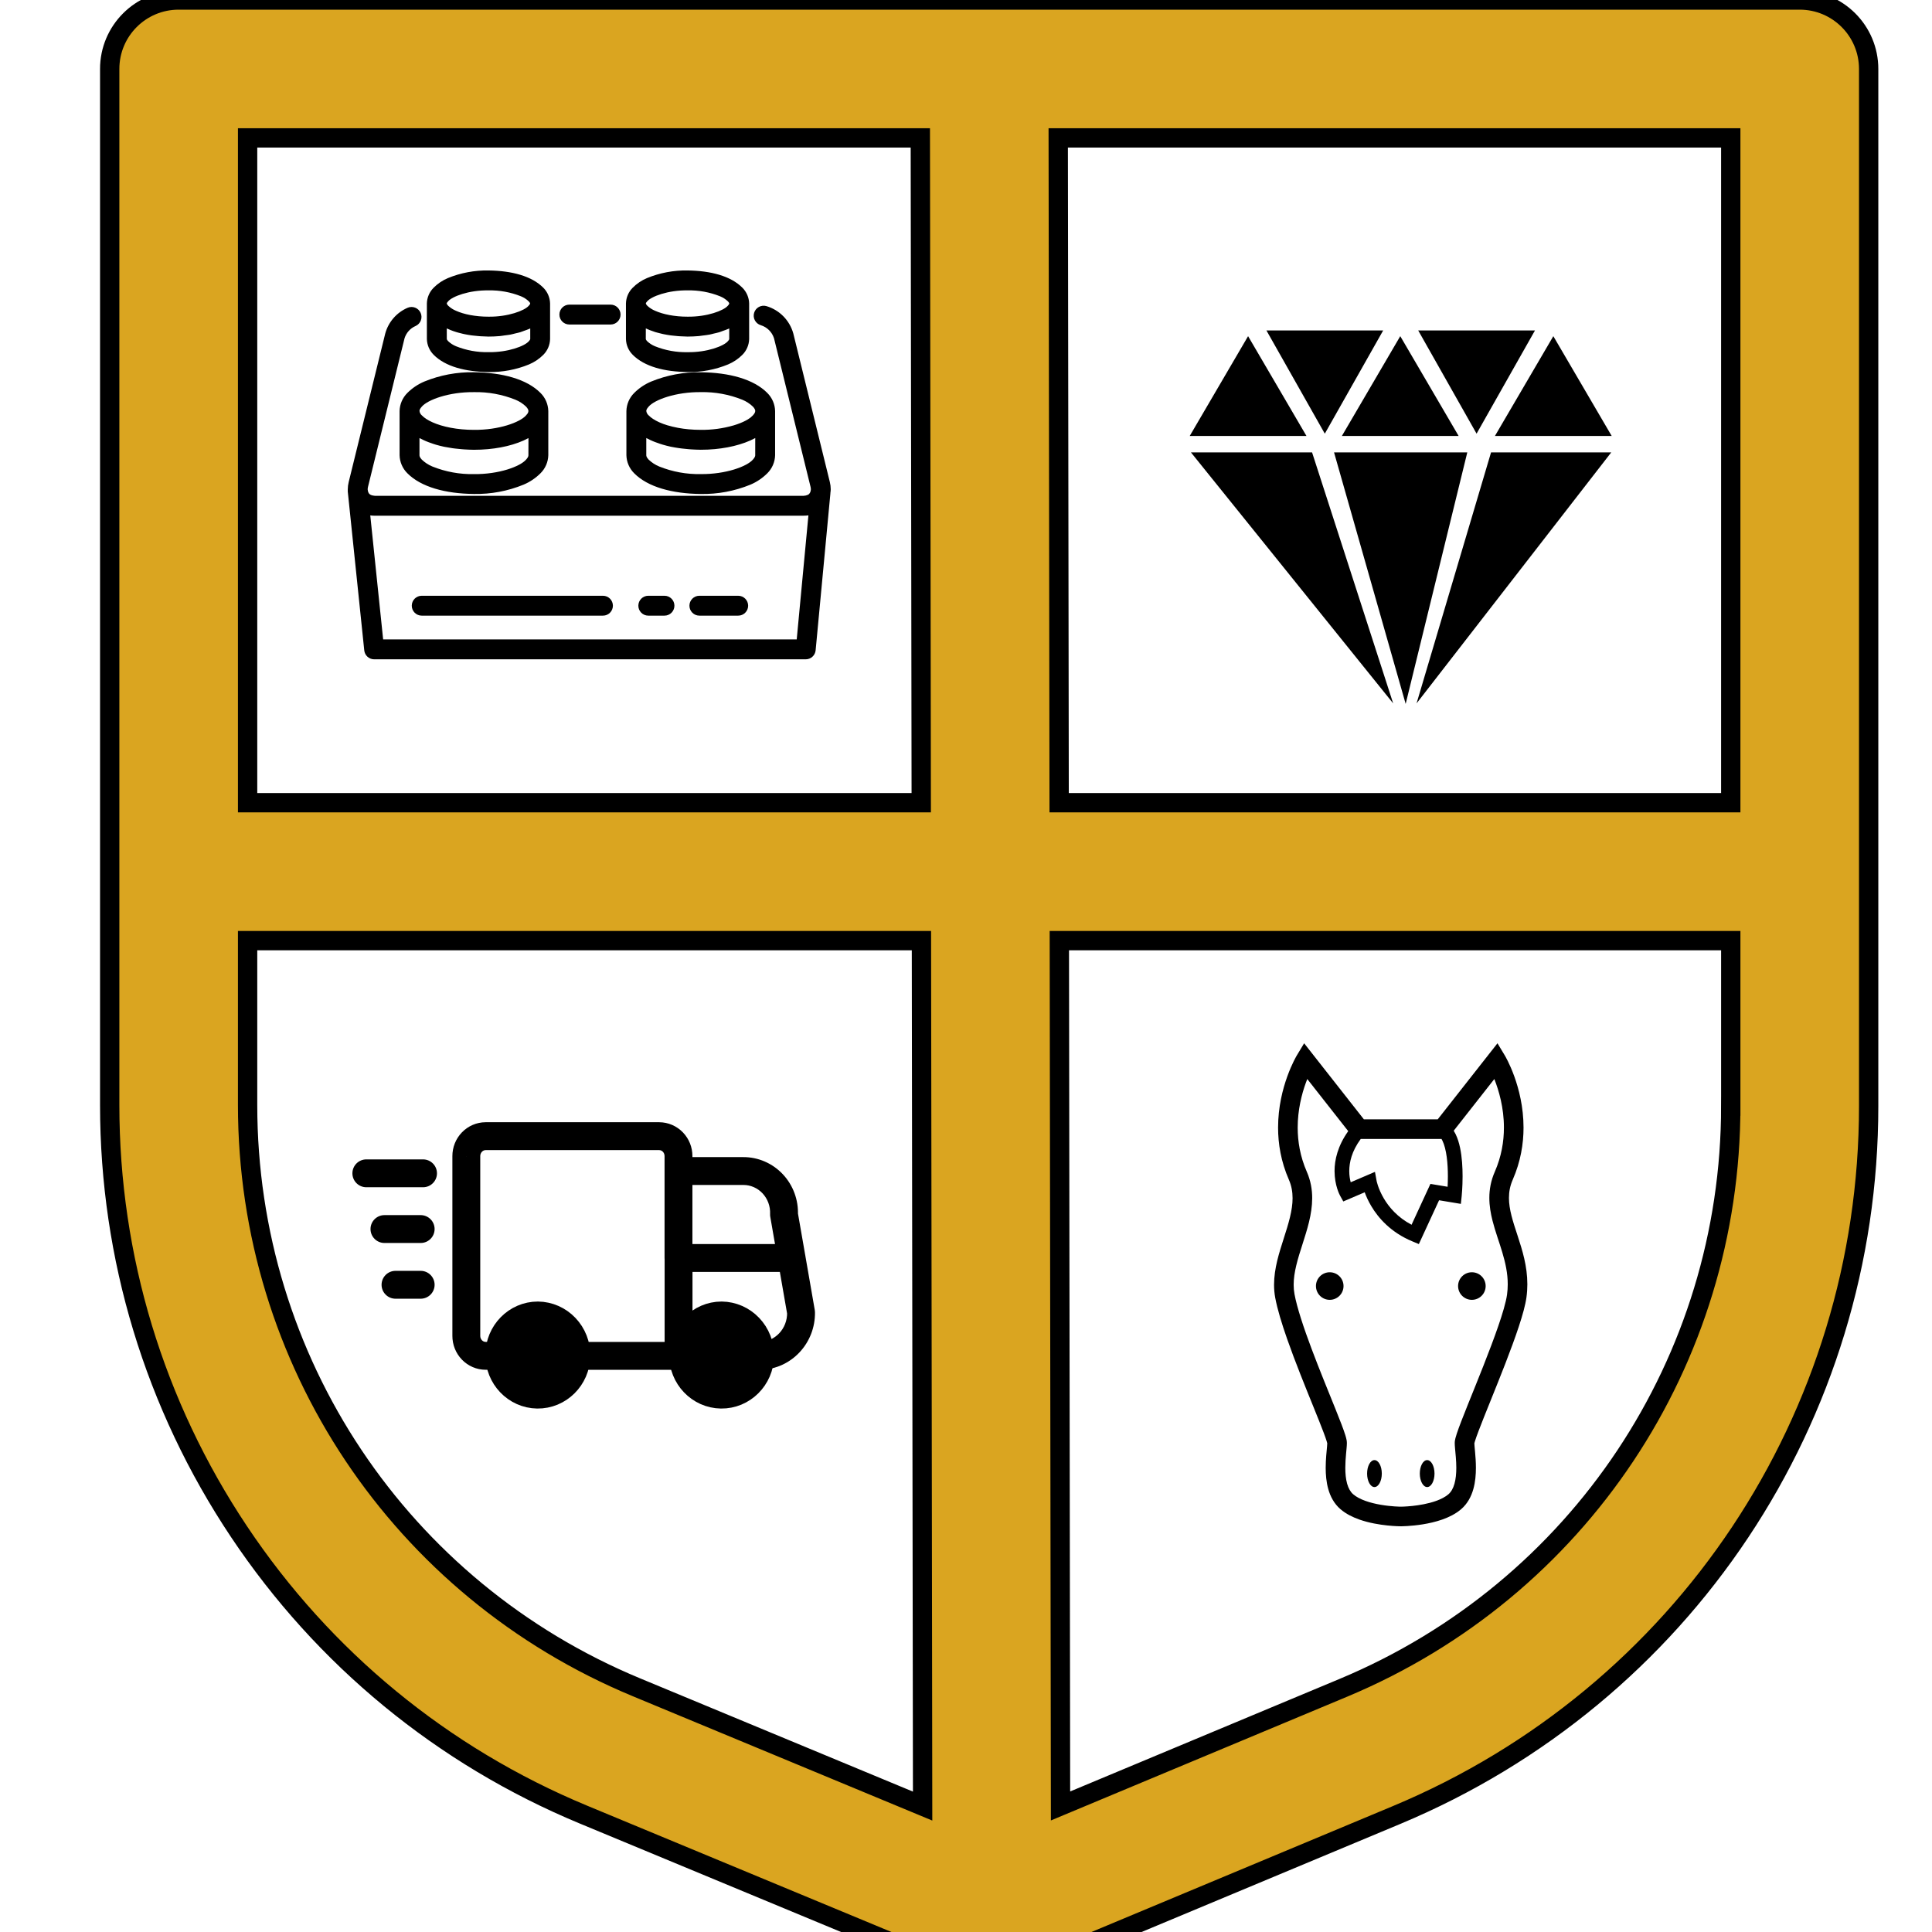
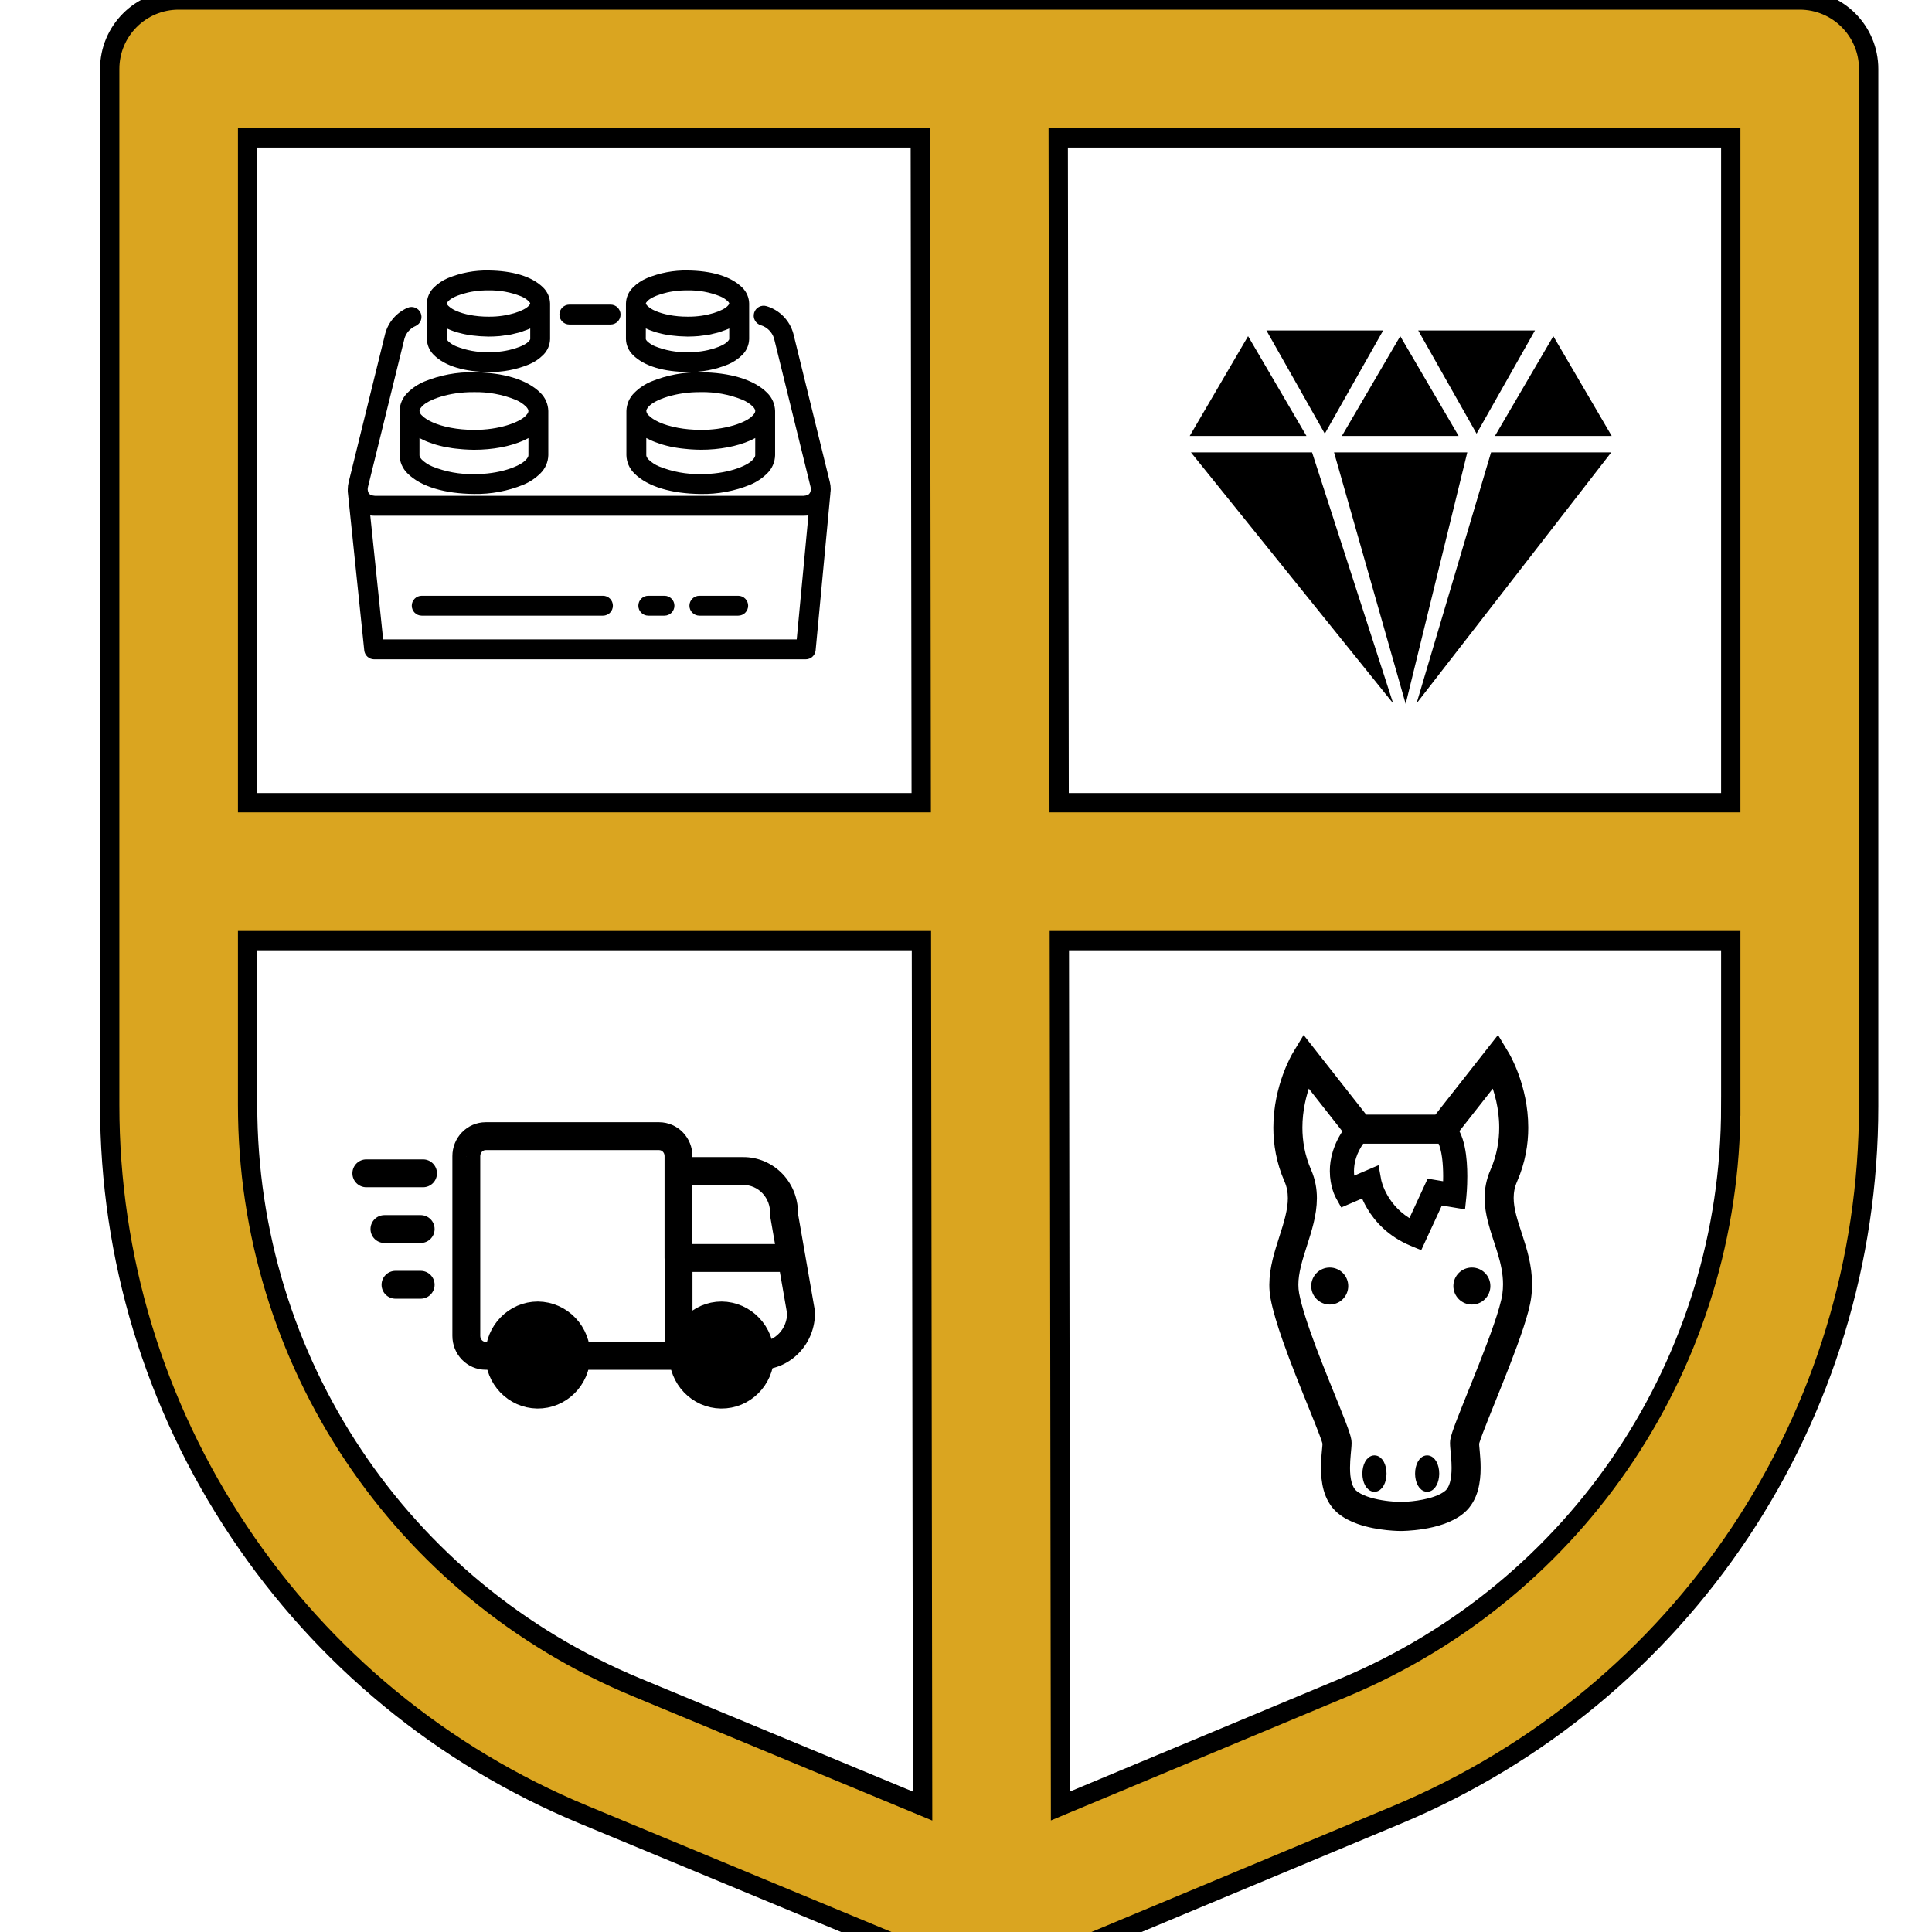
<svg xmlns="http://www.w3.org/2000/svg" width="500" height="500">
  <g>
    <g>
      <path d="M465.764,0H46.236c-9.855,0-17.845,7.99-17.845,17.845v268.146c0,39.426,11.572,77.598,33.462,110.389    c21.892,32.79,52.71,58.113,89.123,73.228l98.836,41.028c2.19,0.909,4.517,1.363,6.841,1.363c2.339,0,4.678-0.46,6.877-1.379    l97.897-40.893c74.221-31.003,122.18-103.011,122.18-183.448V17.845C483.609,7.99,475.619,0,465.764,0z M64.08,35.689h174.1    l0.236,172.055H64.08V35.689z M164.66,436.646c-61.1-25.364-100.58-84.5-100.58-150.655v-42.558h174.386l0.307,223.98    L164.66,436.646z M273.869,35.689h174.05v172.055H274.106L273.869,35.689z M447.919,286.28    c0,65.997-39.349,125.079-100.246,150.517l-73.21,30.582l-0.307-223.946h173.764V286.28z" stroke="black" stroke-width="5" fill="#DAA520" />
    </g>
  </g>
  <g transform="translate(90,70) scale(1.286591)">
    <path id="Path_28" data-name="Path 28" d="M736.185,530.844h8.3a2,2,0,0,0,0-4h-8.3a2,2,0,0,0,0,4Zm52.4,31.693-7.346-29.879a7.961,7.961,0,0,0-5.392-5.508,2,2,0,0,0-1.155,3.831,4.027,4.027,0,0,1,2.662,2.634l7.348,29.876a2.168,2.168,0,0,1,.066.515,2.242,2.242,0,0,1-.1.51,1.063,1.063,0,0,1-.317.466.446.446,0,0,1-.056.041.744.744,0,0,1-.1.065,2.376,2.376,0,0,1-.9.216h-.012v0h-86.17c-.074-.005-.136-.016-.2-.024a2.687,2.687,0,0,1-.5-.1c-.016-.005-.025-.012-.041-.017a1.38,1.38,0,0,1-.2-.086.867.867,0,0,1-.115-.08.817.817,0,0,1-.067-.049.93.93,0,0,1-.121-.138l-.018-.021a1.172,1.172,0,0,1-.091-.173l-.012-.024a1.374,1.374,0,0,1-.053-.164c-.01-.035-.019-.069-.027-.106-.006-.02-.01-.043-.014-.063-.013-.081-.025-.165-.035-.256a2.23,2.23,0,0,1,.068-.513l7.348-29.878a3.972,3.972,0,0,1,2.221-2.468,2,2,0,0,0-1.627-3.655,7.905,7.905,0,0,0-4.477,5.168L691.8,562.535a6.152,6.152,0,0,0-.184,1.469c0,.009,0,.018,0,.027a1.949,1.949,0,0,0,0,.418l3.316,31.948a2,2,0,0,0,1.989,1.792h86.814a2,2,0,0,0,1.992-1.812l2.967-31.54c0-.037,0-.072,0-.108a5.308,5.308,0,0,0,.068-.723A6.144,6.144,0,0,0,788.586,562.537Zm-6.664,31.653H698.73l-2.589-24.948a5.473,5.473,0,0,0,.97.063h86.2c.027,0,.052-.007.078-.007a5.52,5.52,0,0,0,.886-.061Zm-62-53.788a20.445,20.445,0,0,0,8.164-1.535,8.934,8.934,0,0,0,2.863-1.927,4.643,4.643,0,0,0,1.363-3.182v-2.5l0-4.6c0-.013,0-.025,0-.039a4.635,4.635,0,0,0-1.363-3.182c-2.347-2.356-6.351-3.409-11.027-3.465a20.486,20.486,0,0,0-8.166,1.537,8.916,8.916,0,0,0-2.861,1.928,4.629,4.629,0,0,0-1.366,3.182c0,.014,0,.026,0,.039l0,4.859v2.238a4.652,4.652,0,0,0,1.364,3.182C711.238,539.295,715.242,540.348,719.92,540.4Zm-8.393-13.78c0-.016-.011-.126.272-.432.806-.983,4.189-2.27,8.121-2.213a16.63,16.63,0,0,1,6.531,1.185,5.009,5.009,0,0,1,1.59,1.028c.283.306.268.416.271.432v0h-.005c0,.014.005.136-.284.446-.83.982-4.193,2.252-8.1,2.2-.326,0-.651-.007-.969-.021-.062,0-.123-.01-.183-.013-.256-.013-.51-.029-.756-.051-.061-.006-.118-.015-.176-.021-.246-.024-.49-.051-.727-.084-.076-.011-.148-.024-.224-.036-.213-.033-.426-.065-.631-.1-.1-.019-.186-.041-.281-.061-.176-.036-.354-.071-.524-.112-.146-.036-.285-.076-.426-.116-.1-.028-.214-.054-.316-.085-.213-.063-.412-.13-.6-.2-.024-.009-.051-.016-.075-.024-.215-.079-.42-.162-.611-.248a5.15,5.15,0,0,1-1.6-1.023c-.291-.31-.283-.432-.285-.446h0Zm0,5.007c.141.067.291.126.436.188.111.049.221.1.334.146.367.147.746.281,1.14.4.112.035.231.065.346.1.319.091.645.173.979.248.132.029.261.06.4.086.438.089.883.167,1.344.229.08.011.162.019.244.029q.609.077,1.242.125l.406.029c.5.031,1.008.055,1.526.061.777,0,1.535-.037,2.269-.1.342-.031.661-.092.991-.137.38-.05.775-.089,1.14-.158s.674-.162,1.008-.244.656-.142.961-.233c.281-.085.529-.2.8-.292.322-.117.66-.22.961-.353l.031-.015.006,0,.019-.009.207-.1v2.131c0,.014.012.125-.269.433-.809.981-4.189,2.27-8.121,2.212a16.61,16.61,0,0,1-6.531-1.186,5.069,5.069,0,0,1-1.59-1.026c-.283-.31-.268-.419-.272-.433Zm48.434,8.773a20.452,20.452,0,0,0,8.164-1.535,8.934,8.934,0,0,0,2.863-1.927,4.648,4.648,0,0,0,1.364-3.182v-2.5l0-4.6h0c0-.013,0-.025,0-.039a4.631,4.631,0,0,0-1.364-3.182c-2.345-2.356-6.349-3.409-11.027-3.465a20.48,20.48,0,0,0-8.164,1.537,8.906,8.906,0,0,0-2.861,1.928,4.62,4.62,0,0,0-1.366,3.182c0,.014,0,.026,0,.039l0,4.859v2.238a4.635,4.635,0,0,0,1.364,3.182C751.277,539.295,755.283,540.348,759.961,540.4Zm-8.393-13.78c0-.016-.013-.126.27-.432.808-.983,4.189-2.27,8.121-2.213a16.623,16.623,0,0,1,6.531,1.185,5,5,0,0,1,1.592,1.028c.283.306.268.416.27.432v0h-.006c0,.014.006.136-.284.446-.826.978-4.168,2.243-8.058,2.2h-.043c-.092,0-.18-.005-.27-.006-.234,0-.468-.005-.7-.015-.137-.007-.269-.018-.4-.027-.18-.012-.36-.021-.535-.037-.119-.011-.231-.028-.348-.04-.186-.021-.373-.039-.553-.065-.107-.014-.207-.034-.31-.05-.184-.029-.371-.056-.547-.089-.106-.02-.2-.044-.3-.066-.168-.035-.34-.068-.5-.107-.138-.034-.267-.072-.4-.108-.113-.031-.233-.06-.342-.093-.2-.059-.387-.124-.57-.189-.035-.012-.074-.023-.11-.036-.214-.079-.42-.161-.611-.247a5.175,5.175,0,0,1-1.6-1.023c-.287-.31-.281-.432-.281-.446h-.006Zm0,5.006c.135.064.28.121.418.182.119.052.237.107.36.156.363.145.736.278,1.125.4.121.037.244.069.367.1q.468.132.957.242c.135.03.269.062.408.089.436.088.879.166,1.336.228.084.011.172.019.256.03q.6.075,1.228.124l.414.029c.5.031,1,.054,1.516.061h.008c.777,0,1.535-.038,2.269-.1.256-.023.495-.071.745-.1.468-.058.941-.109,1.388-.193.307-.057.586-.143.881-.213.365-.087.742-.161,1.086-.265.266-.08.5-.186.754-.277.338-.12.689-.228,1-.367l.033-.015,0,0,.014-.006.215-.1v2.131c0,.014.011.123-.272.433-.807.981-4.189,2.27-8.119,2.212a16.613,16.613,0,0,1-6.533-1.186,5.094,5.094,0,0,1-1.59-1.026c-.281-.31-.266-.419-.27-.433Zm-49.531,16.614c0,.018,0,.034,0,.052l0,4v4.84a5.275,5.275,0,0,0,1.564,3.629c2.737,2.765,7.653,4.107,13.393,4.165a25.108,25.108,0,0,0,9.977-1.871,10.7,10.7,0,0,0,3.414-2.294,5.3,5.3,0,0,0,1.566-3.629v-4.149l0-4.694c0-.018,0-.034,0-.052a5.3,5.3,0,0,0-1.566-3.629c-2.737-2.767-7.653-4.108-13.391-4.165a25.12,25.12,0,0,0-9.98,1.87,10.689,10.689,0,0,0-3.414,2.295A5.3,5.3,0,0,0,702.037,548.242Zm25.914,8.9c0,.174-.058.433-.471.88-1.2,1.393-5.49,2.969-10.484,2.914a21.258,21.258,0,0,1-8.348-1.523,6.861,6.861,0,0,1-2.14-1.391c-.41-.447-.467-.706-.469-.88v-3.46c.063.034.135.061.2.1q.531.282,1.108.528c.17.072.347.139.521.207q.477.183.979.345c.179.057.355.116.541.17.472.136.959.261,1.463.371.082.017.166.035.25.051.507.1,1.029.192,1.562.268.186.027.375.049.565.072q.647.08,1.316.132c.185.016.369.031.557.043.621.039,1.252.067,1.9.073h0c.072,0,.143,0,.215-.005.4,0,.8-.009,1.2-.027.2-.009.4-.027.6-.041.26-.017.521-.029.775-.052.219-.02.432-.05.647-.074s.459-.047.683-.078.442-.071.662-.108.418-.063.621-.1c.225-.042.442-.094.661-.142.189-.041.382-.078.568-.122.23-.056.451-.121.676-.183.164-.045.334-.086.494-.135.232-.07.453-.149.678-.226.142-.049.291-.092.431-.144.242-.089.471-.187.7-.283.106-.044.219-.084.323-.13l.011-.005.036-.015c.337-.152.664-.312.978-.482ZM706.51,547.36c1.2-1.391,5.49-2.967,10.486-2.913a21.209,21.209,0,0,1,8.346,1.524,6.806,6.806,0,0,1,2.138,1.389c.413.447.469.708.471.882v.012h0a1.02,1.02,0,0,1-.236.584l-.008.009a3.142,3.142,0,0,1-.246.294c-1.225,1.391-5.5,2.947-10.463,2.892-.416,0-.828-.009-1.232-.026l-.153-.011c-.351-.017-.7-.04-1.041-.071-.074-.007-.142-.018-.215-.025-.316-.032-.628-.065-.933-.108-.07-.01-.135-.022-.2-.033-.3-.045-.6-.091-.891-.146-.066-.012-.127-.028-.193-.041-.283-.056-.567-.115-.836-.18-.076-.019-.147-.04-.221-.06-.252-.063-.5-.129-.74-.2-.088-.026-.166-.057-.254-.084-.211-.067-.426-.135-.623-.208-.121-.045-.231-.093-.346-.14-.15-.06-.306-.119-.447-.181s-.238-.117-.358-.174-.236-.112-.341-.168c-.149-.081-.28-.163-.412-.245-.057-.035-.123-.071-.178-.106a4.888,4.888,0,0,1-.848-.685,1.384,1.384,0,0,1-.49-.887h0l0-.012C706.041,548.068,706.1,547.809,706.51,547.36Zm69.5-2.747c-2.737-2.767-7.654-4.108-13.393-4.165a25.1,25.1,0,0,0-9.976,1.87,10.644,10.644,0,0,0-3.414,2.295,5.3,5.3,0,0,0-1.565,3.629c0,.03,0,.057,0,.086l0,3.346v5.463a5.274,5.274,0,0,0,1.567,3.629c2.734,2.765,7.652,4.107,13.388,4.165a25.114,25.114,0,0,0,9.981-1.871,10.7,10.7,0,0,0,3.412-2.294,5.284,5.284,0,0,0,1.564-3.629v-6.393l0-2.45c0-.018,0-.034,0-.052A5.292,5.292,0,0,0,776.006,544.613Zm-2.436,12.524c0,.174-.058.433-.468.88-1.2,1.393-5.493,2.969-10.489,2.914a21.237,21.237,0,0,1-8.344-1.523,6.79,6.79,0,0,1-2.14-1.391c-.412-.447-.469-.706-.471-.88v-3.46c.037.02.08.036.117.056.383.207.789.4,1.209.578.155.064.313.124.469.185.34.131.688.254,1.047.369.16.051.32.1.484.152.508.147,1.028.283,1.569.4l.078.016c.537.112,1.094.2,1.66.284.178.025.359.046.539.068q.658.081,1.336.135c.184.015.365.03.551.042.621.039,1.252.067,1.9.073q.716,0,1.412-.032c.149-.007.293-.02.44-.029.314-.02.629-.036.937-.064.164-.015.323-.038.485-.055.283-.031.568-.059.845-.1.178-.025.35-.058.528-.086.252-.04.508-.077.756-.123.181-.034.355-.077.533-.114.232-.05.469-.1.7-.151.182-.045.357-.1.535-.145.213-.058.43-.112.637-.174.174-.052.338-.112.506-.168.2-.067.408-.131.6-.2.162-.06.315-.127.471-.19.184-.073.373-.143.551-.221l.019-.01.024-.01q.507-.228.978-.481Zm0-8.883h0a.814.814,0,0,1-.088.341l0,0a1.659,1.659,0,0,1-.144.239c-.008.011-.022.024-.029.035a2.71,2.71,0,0,1-.225.27,4.4,4.4,0,0,1-.992.787l-.041.022c-.129.078-.268.156-.414.234l-.119.058c-.127.065-.256.13-.395.194l-.156.066c-.135.06-.27.119-.414.176l-.176.066c-.146.056-.291.112-.447.166-.051.018-.106.034-.157.052-.167.056-.337.112-.513.166-.035.011-.072.02-.108.03a22.56,22.56,0,0,1-6.535.875c-.416,0-.826-.009-1.232-.026l-.11-.008c-.367-.018-.73-.042-1.086-.074l-.039-.005a21.815,21.815,0,0,1-4.2-.79l-.008,0c-.3-.091-.591-.187-.869-.289-.06-.023-.113-.048-.174-.071-.213-.081-.421-.163-.617-.251-.1-.046-.193-.095-.291-.142-.137-.065-.277-.13-.4-.2-.164-.09-.313-.181-.457-.272-.041-.026-.09-.051-.129-.077a4.846,4.846,0,0,1-.85-.687,1.381,1.381,0,0,1-.492-.887h0l0-.012c0-.174.059-.433.473-.882,1.2-1.391,5.488-2.967,10.482-2.913a21.213,21.213,0,0,1,8.348,1.524,6.824,6.824,0,0,1,2.139,1.389c.412.447.468.708.47.882Zm-30.623,37.151H706.49a2,2,0,1,0,0,4h36.457a2,2,0,0,0,0-4Zm27.2,0h-7.81a2,2,0,1,0,0,4h7.81a2,2,0,0,0,0-4Zm-14.83,0h-3.256a2,2,0,0,0,0,4h3.256a2,2,0,0,0,0-4Z" transform="translate(-691.613 -519.975)" fill="black" />
  </g>
  <g transform="translate(300,70) scale(3.90625)">
    <path d="M2.103 12.052l13.398 16.629-5.373-16.629h-8.025zM11.584 12.052l4.745 16.663 4.083-16.663h-8.828zM17.051 28.681l12.898-16.629h-7.963l-4.935 16.629zM29.979 10.964l-3.867-6.612-3.869 6.612h7.736zM24.896 3.973h-7.736l3.867 6.839 3.869-6.839zM19.838 10.964l-3.867-6.612-3.868 6.612h7.735zM14.839 3.973h-7.735l3.868 6.839 3.867-6.839zM5.889 4.352l-3.867 6.612h7.735l-3.868-6.612z" />
  </g>
  <g transform="translate(90,270) scale(4.807692)">
    <path fill-rule="evenodd" clip-rule="evenodd" d="M12.31 16.826C12.286 17.996 11.346 18.928 10.205 18.912C9.064 18.896 8.149 17.938 8.157 16.768C8.165 15.597 9.092 14.652 10.233 14.652C10.79 14.658 11.321 14.89 11.711 15.298C12.1 15.706 12.316 16.255 12.31 16.826V16.826Z" stroke="#000000" stroke-width="1.5" stroke-linecap="round" stroke-linejoin="round" />
    <path fill-rule="evenodd" clip-rule="evenodd" d="M22.201 16.826C22.178 17.996 21.238 18.928 20.097 18.912C18.955 18.896 18.041 17.938 18.048 16.768C18.056 15.597 18.983 14.652 20.125 14.652C20.681 14.658 21.213 14.89 21.602 15.298C21.991 15.706 22.207 16.255 22.201 16.826V16.826Z" stroke="#000000" stroke-width="1.5" stroke-linecap="round" stroke-linejoin="round" />
    <path d="M17.803 17.576C18.217 17.576 18.553 17.24 18.553 16.826C18.553 16.412 18.217 16.076 17.803 16.076V17.576ZM12.31 16.076C11.896 16.076 11.56 16.412 11.56 16.826C11.56 17.24 11.896 17.576 12.31 17.576V16.076ZM17.057 16.826C17.057 17.24 17.393 17.576 17.807 17.576C18.221 17.576 18.557 17.24 18.557 16.826H17.057ZM18.557 11.559C18.557 11.145 18.221 10.809 17.807 10.809C17.393 10.809 17.057 11.145 17.057 11.559H18.557ZM17.807 16.076C17.393 16.076 17.057 16.412 17.057 16.826C17.057 17.24 17.393 17.576 17.807 17.576V16.076ZM18.052 17.576C18.466 17.576 18.802 17.24 18.802 16.826C18.802 16.412 18.466 16.076 18.052 16.076V17.576ZM22.189 16.076C21.775 16.085 21.447 16.428 21.456 16.842C21.464 17.256 21.807 17.585 22.221 17.576L22.189 16.076ZM24.4 14.485L25.15 14.472C25.149 14.433 25.145 14.395 25.139 14.357L24.4 14.485ZM24.63 11.431C24.559 11.022 24.171 10.749 23.762 10.82C23.354 10.891 23.081 11.279 23.152 11.688L24.63 11.431ZM17.803 6.127C17.389 6.127 17.053 6.463 17.053 6.877C17.053 7.291 17.389 7.627 17.803 7.627V6.127ZM21.285 6.877L21.285 7.627L21.29 7.627L21.285 6.877ZM22.874 7.564L22.327 8.077L22.327 8.077L22.874 7.564ZM23.483 9.218L22.734 9.186C22.732 9.24 22.735 9.294 22.745 9.347L23.483 9.218ZM23.152 11.688C23.223 12.096 23.612 12.369 24.02 12.298C24.428 12.227 24.701 11.838 24.63 11.43L23.152 11.688ZM18.553 6.877C18.553 6.463 18.217 6.127 17.803 6.127C17.389 6.127 17.053 6.463 17.053 6.877H18.553ZM17.053 11.559C17.053 11.973 17.389 12.309 17.803 12.309C18.217 12.309 18.553 11.973 18.553 11.559H17.053ZM17.053 6.877C17.053 7.291 17.389 7.627 17.803 7.627C18.217 7.627 18.553 7.291 18.553 6.877H17.053ZM17.803 6.077L17.053 6.072V6.077H17.803ZM16.766 5L16.77 4.25H16.766V5ZM7.42 5L7.42 4.25L7.417 4.25L7.42 5ZM6.684 5.317L6.145 4.796L6.145 4.796L6.684 5.317ZM6.382 6.075L7.132 6.075L7.132 6.072L6.382 6.075ZM6.382 15.75L7.132 15.753V15.75H6.382ZM6.684 16.508L6.145 17.029L6.145 17.029L6.684 16.508ZM7.42 16.825L7.417 17.575H7.42V16.825ZM8.153 17.575C8.567 17.575 8.903 17.239 8.903 16.825C8.903 16.411 8.567 16.075 8.153 16.075V17.575ZM17.805 10.808C17.391 10.808 17.055 11.144 17.055 11.558C17.055 11.972 17.391 12.308 17.805 12.308V10.808ZM23.893 12.308C24.307 12.308 24.643 11.972 24.643 11.558C24.643 11.144 24.307 10.808 23.893 10.808V12.308ZM1 6.25C0.586 6.25 0.25 6.586 0.25 7C0.25 7.414 0.586 7.75 1 7.75V6.25ZM4.052 7.75C4.466 7.75 4.802 7.414 4.802 7C4.802 6.586 4.466 6.25 4.052 6.25V7.75ZM1.975 9.25C1.561 9.25 1.225 9.586 1.225 10C1.225 10.414 1.561 10.75 1.975 10.75V9.25ZM3.925 10.75C4.339 10.75 4.675 10.414 4.675 10C4.675 9.586 4.339 9.25 3.925 9.25V10.75ZM2.57 12.25C2.156 12.25 1.82 12.586 1.82 13C1.82 13.414 2.156 13.75 2.57 13.75V12.25ZM3.925 13.75C4.339 13.75 4.675 13.414 4.675 13C4.675 12.586 4.339 12.25 3.925 12.25V13.75ZM17.803 16.076H12.31V17.576H17.803V16.076ZM18.557 16.826V11.559H17.057V16.826H18.557ZM17.807 17.576H18.052V16.076H17.807V17.576ZM22.221 17.576C23.888 17.54 25.179 16.134 25.15 14.472L23.65 14.498C23.666 15.37 22.994 16.059 22.189 16.076L22.221 17.576ZM25.139 14.357L24.63 11.431L23.152 11.688L23.661 14.614L25.139 14.357ZM17.803 7.627H21.285V6.127H17.803V7.627ZM21.29 7.627C21.677 7.624 22.052 7.785 22.327 8.077L23.42 7.05C22.864 6.458 22.091 6.122 21.28 6.127L21.29 7.627ZM22.327 8.077C22.602 8.371 22.752 8.771 22.734 9.186L24.233 9.25C24.267 8.437 23.976 7.642 23.42 7.05L22.327 8.077ZM22.745 9.347L23.152 11.688L24.63 11.43L24.222 9.089L22.745 9.347ZM17.053 6.877V11.559H18.553V6.877H17.053ZM18.553 6.877V6.077H17.053V6.877H18.553ZM18.553 6.082C18.556 5.605 18.375 5.143 18.042 4.798L16.962 5.838C17.019 5.897 17.054 5.981 17.053 6.072L18.553 6.082ZM18.042 4.798C17.709 4.452 17.252 4.253 16.77 4.25L16.762 5.75C16.833 5.75 16.906 5.78 16.962 5.838L18.042 4.798ZM16.766 4.25H7.42V5.75H16.766V4.25ZM7.417 4.25C6.935 4.252 6.478 4.451 6.145 4.796L7.224 5.838C7.28 5.78 7.352 5.75 7.424 5.75L7.417 4.25ZM6.145 4.796C5.812 5.14 5.63 5.602 5.632 6.078L7.132 6.072C7.132 5.981 7.167 5.897 7.224 5.838L6.145 4.796ZM5.632 6.075V15.75H7.132V6.075H5.632ZM5.632 15.747C5.63 16.223 5.812 16.685 6.145 17.029L7.224 15.987C7.167 15.928 7.132 15.844 7.132 15.753L5.632 15.747ZM6.145 17.029C6.478 17.374 6.935 17.573 7.417 17.575L7.424 16.075C7.352 16.075 7.28 16.045 7.224 15.987L6.145 17.029ZM7.42 17.575H8.153V16.075H7.42V17.575ZM17.805 12.308H23.893V10.808H17.805V12.308ZM1 7.75H4.052V6.25H1V7.75ZM1.975 10.75H3.925V9.25H1.975V10.75ZM2.57 13.75H3.925V12.25H2.57V13.75Z" fill="#000000" />
  </g>
  <g transform="translate(300,270) scale(0.2441406)">
    <style type="text/css">
- 	.st0{fill:#000000;}
+     .st0 {
+         fill: #000000;
+         stroke: black;
+         stroke-width: 10;
+     }
</style>
    <g>
      <path class="st0" d="M379.987,204.198c-2.456-7.501-4.813-14.566-6.504-21.254c-1.703-6.702-2.74-12.982-2.734-19.03   c0.014-6.464,1.116-12.664,4.028-19.346c8.406-19.214,11.436-38.125,11.43-55.186c-0.007-21.895-4.92-40.806-9.799-54.335   c-4.893-13.528-9.785-21.703-10.05-22.146L358.588,0l-63.354,80.633h-78.25L153.637,0.007l-7.771,12.889   c-0.264,0.449-5.157,8.624-10.049,22.152c-4.886,13.529-9.792,32.426-9.799,54.335c-0.006,17.061,3.024,35.972,11.43,55.179   c2.806,6.438,3.928,12.816,3.935,19.604c0.052,12.863-4.371,27.25-9.323,42.582c-4.873,15.352-10.268,31.647-10.314,49.23   c0,4.483,0.37,9.052,1.222,13.641c2.311,12.433,6.96,27.554,12.631,43.77c8.504,24.285,19.34,50.881,28.029,72.34   c4.338,10.717,8.148,20.152,10.809,27.25c1.327,3.533,2.37,6.491,3.018,8.59c0.323,1.043,0.554,1.876,0.66,2.351l0.026,0.132   c-0.013,0.694-0.079,1.81-0.211,3.275c-0.436,5.183-1.433,13.523-1.44,22.72c0.013,7.171,0.588,14.936,2.753,22.602   c2.153,7.62,6.055,15.358,12.935,21.254c5.956,5.084,12.908,8.432,19.907,10.928c10.518,3.698,21.327,5.401,29.646,6.286   c8.313,0.872,14.117,0.884,14.381,0.884c0.357-0.013,10.538,0,23.427-2.08c6.444-1.056,13.576-2.622,20.594-5.091   c7.005-2.496,13.952-5.844,19.914-10.928c6.874-5.896,10.776-13.634,12.935-21.254c2.166-7.666,2.74-15.438,2.746-22.608   c0-6.141-0.449-11.859-0.872-16.56c-0.211-2.35-0.422-4.444-0.561-6.154c-0.132-1.453-0.198-2.549-0.211-3.249   c0.086-0.382,0.27-1.129,0.561-2.06c0.759-2.522,2.159-6.47,3.981-11.271c6.398-16.89,17.98-44.575,28.458-71.646   c5.242-13.543,10.215-26.966,14.169-38.97c3.956-12.044,6.907-22.502,8.082-31.006c0.634-4.676,0.918-9.238,0.918-13.675   C390.241,236.03,384.866,219.186,379.987,204.198z M213.636,101.426h85.618c0.31,0.515,0.614,1.057,0.918,1.664   c2.12,4.278,3.711,10.591,4.609,17.378c0.924,6.788,1.228,14.05,1.228,20.482c0,4.186-0.125,8.009-0.284,11.146l-18.21-3.038   l-20,43.314c-14.864-7.844-23.83-18.521-29.343-27.791c-3.136-5.289-5.098-10.102-6.253-13.523   c-0.574-1.703-0.951-3.063-1.182-3.954l-0.224-0.978l-0.039-0.198l-1.757-9.613l-25.711,11.02   c-0.819-3.117-1.539-7.138-1.532-11.898C201.52,126.305,203.944,114.638,213.636,101.426z M368.736,266.337   c-0.495,3.704-1.704,9.006-3.48,15.186c-6.193,21.763-19.036,54.255-30.287,82.185c-5.632,13.991-10.875,26.88-14.757,36.982   c-1.941,5.052-3.546,9.396-4.721,12.955c-0.588,1.796-1.076,3.381-1.459,4.886c-0.185,0.766-0.357,1.492-0.489,2.284   c-0.132,0.805-0.258,1.638-0.264,2.832c0.007,1.776,0.133,3.513,0.298,5.448c0.495,5.725,1.366,13.232,1.366,20.944   c0.007,5.982-0.548,11.99-1.961,16.929c-1.42,4.978-3.546,8.65-6.471,11.159c-3.129,2.707-7.877,5.203-13.297,7.091   c-8.122,2.885-17.597,4.47-24.9,5.229c-3.651,0.384-6.774,0.575-8.94,0.674c-1.083,0.04-1.935,0.066-2.496,0.08l-0.621,0.013   h-0.145h-0.046c-0.792,0-10.195-0.125-21.103-1.994c-5.447-0.924-11.257-2.298-16.461-4.173c-5.21-1.875-9.752-4.298-12.796-6.926   c-2.919-2.502-5.045-6.174-6.471-11.152c-1.406-4.932-1.968-10.948-1.954-16.923c0-5.13,0.383-10.214,0.786-14.691   c0.205-2.245,0.416-4.338,0.574-6.26c0.166-1.934,0.298-3.658,0.304-5.448c-0.014-1.287-0.152-2.192-0.304-3.076   c-0.304-1.664-0.733-3.216-1.28-4.998c-2.034-6.55-5.85-16.269-10.703-28.346c-7.257-18.045-16.738-41.01-25.091-63.248   c-8.345-22.185-15.542-43.842-18.157-58.13c-0.601-3.242-0.872-6.524-0.872-9.871c-0.053-13.093,4.371-27.566,9.323-42.886   c4.86-15.338,10.261-31.522,10.314-48.926c0.007-9.138-1.604-18.626-5.685-27.929c-7.124-16.296-9.68-32.209-9.686-46.854   c-0.006-18.758,4.265-35.405,8.564-47.269c0.535-1.486,1.07-2.899,1.598-4.226l43.407,55.252   c-11.066,15.484-14.533,30.478-14.487,42.298c0.026,15.418,5.454,25.341,5.844,26.074l3.42,6.154l22.687-9.719   c1.473,4.04,3.645,9.046,6.92,14.579c7.547,12.796,20.99,28.062,43.552,37.438l6.932,2.892l21.44-46.457l23.097,3.843l0.865-8.241   c0.012-0.172,0.957-9.178,0.957-21.05c-0.007-9.231-0.548-20.152-2.688-30.293c-1.082-5.071-2.562-9.964-4.747-14.434   c-0.594-1.202-1.255-2.384-1.968-3.526l43.05-54.79c4.734,11.945,10.221,30.36,10.168,51.476c0,14.638-2.556,30.544-9.687,46.854   c-4.113,9.362-5.783,18.732-5.764,27.678c0,8.399,1.406,16.408,3.361,24.133c2.951,11.595,7.124,22.615,10.406,33.688   c3.302,11.073,5.738,22.092,5.738,33.714C369.469,258.994,369.244,262.613,368.736,266.337z" />
      <path class="st0" d="M228.176,441.839c-4.305,0-7.798,6.398-7.798,14.288c0,7.896,3.493,14.295,7.798,14.295   c4.305,0,7.798-6.398,7.798-14.295C235.974,448.237,232.481,441.839,228.176,441.839z" />
      <path class="st0" d="M284.049,441.839c-4.305,0-7.798,6.398-7.798,14.288c0,7.896,3.493,14.295,7.798,14.295   c4.305,0,7.791-6.398,7.791-14.295C291.84,448.237,288.354,441.839,284.049,441.839z" />
      <path class="st0" d="M180.781,242.726c-8.075,0-14.618,6.537-14.618,14.612c0,8.082,6.543,14.619,14.618,14.619   c8.076,0,14.612-6.537,14.612-14.619C195.393,249.262,188.856,242.726,180.781,242.726z" />
      <path class="st0" d="M331.443,242.726c-8.075,0-14.612,6.537-14.612,14.612c0,8.082,6.537,14.619,14.612,14.619   c8.076,0,14.619-6.537,14.619-14.619C346.062,249.262,339.519,242.726,331.443,242.726z" />
    </g>
  </g>
</svg>
